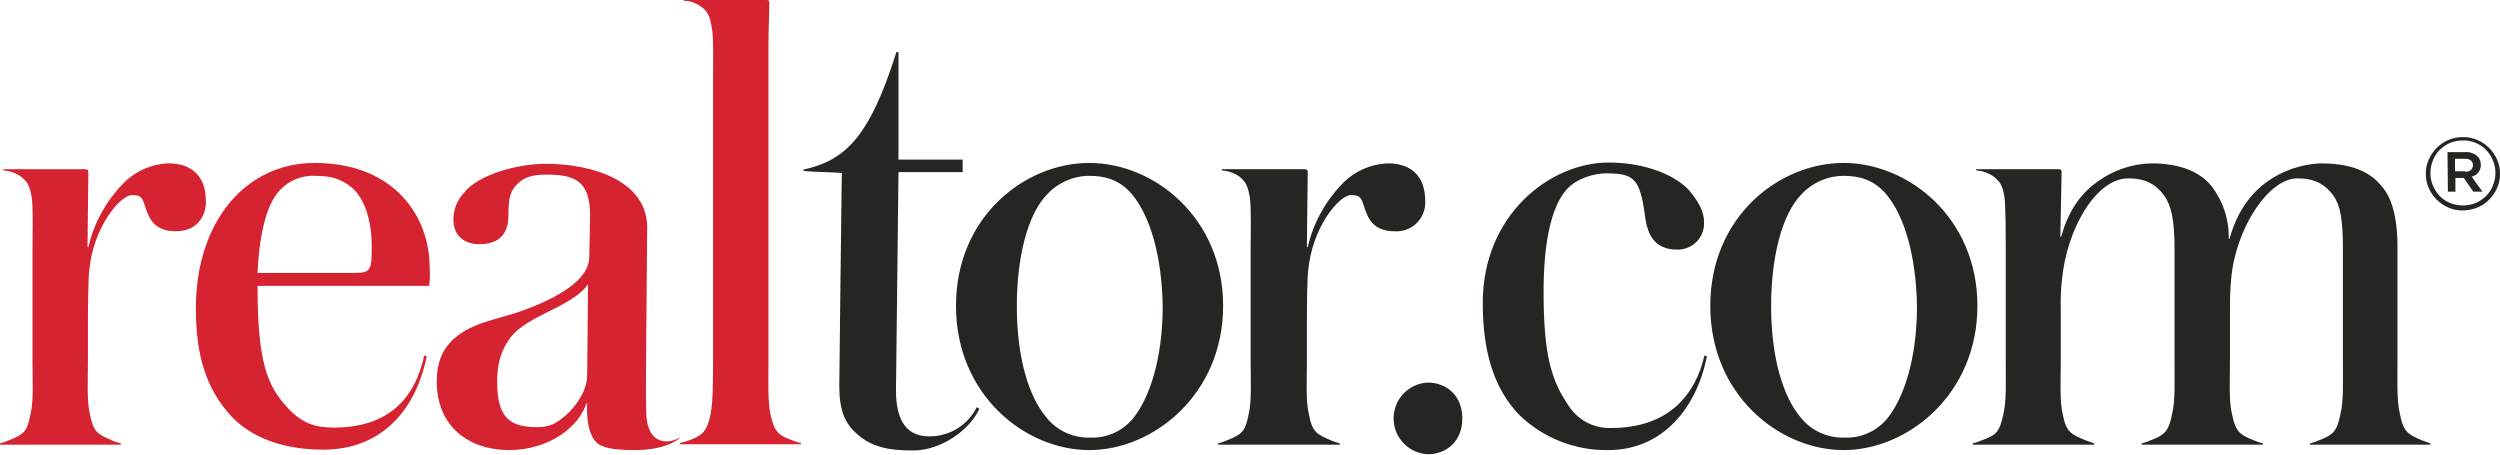
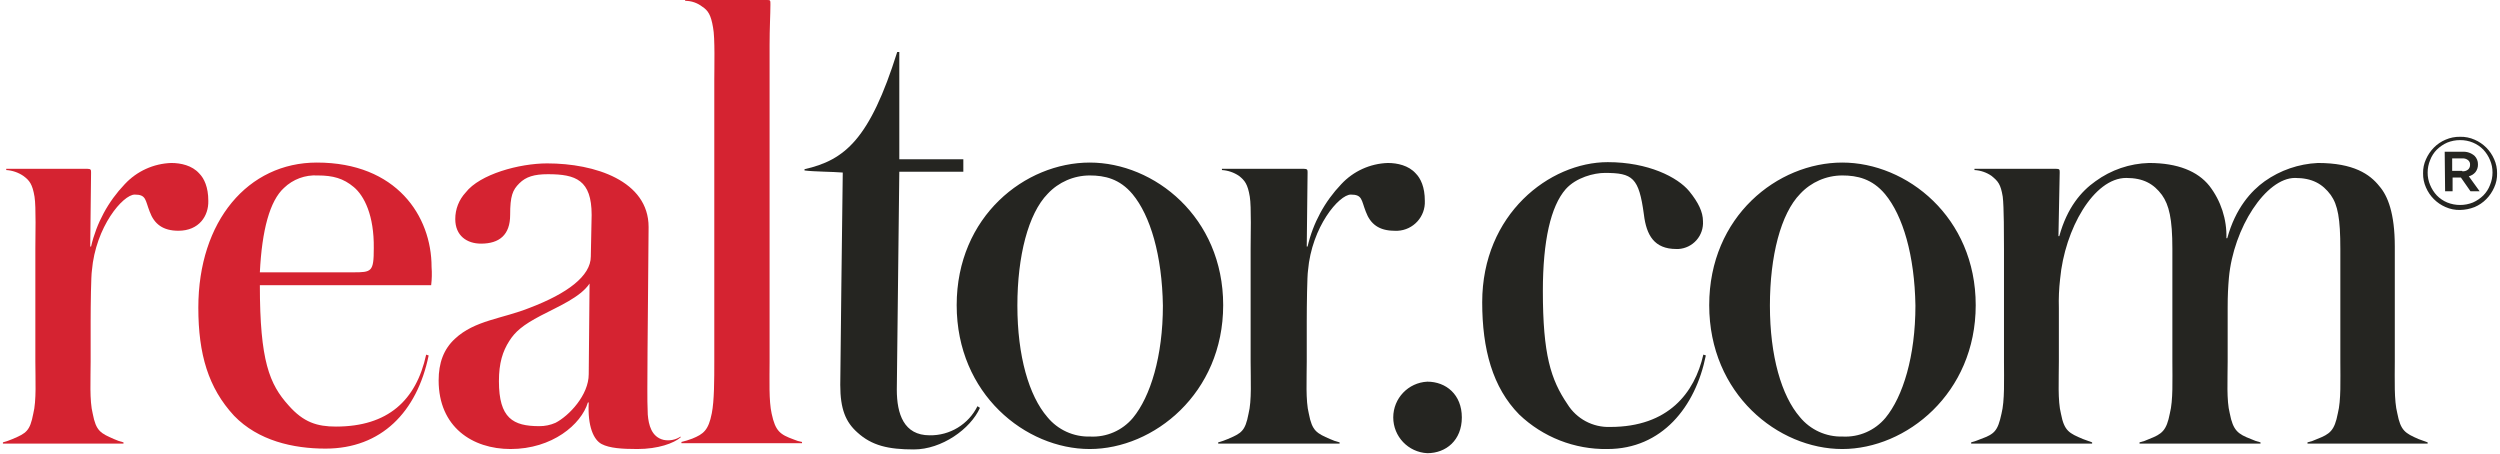
- <svg xmlns="http://www.w3.org/2000/svg" id="layer" viewBox="0 0 599.9 109">
-   <defs>
-     <style>.cls-1{fill:#d52331;}.cls-2{fill:#252521;}</style>
-   </defs>
-   <path class="cls-1" d="M68.3,327.5c-3.7,0-5.8-1.6-6.9-4.6-1.1-2.8-.8-4.1-3.6-4.1s-9.4,7.7-10.3,18.3c-.2,1.2-.3,8.3-.3,12.2v9.6c0,4.2-.3,9.5.5,12.6.8,4.2,1.9,4.7,5.1,6.1a12.76,12.76,0,0,0,2.3.8v.3h-29v-.3a16.11,16.11,0,0,0,2.3-.8c3.3-1.4,4.2-1.9,5-6.1.8-3.1.5-8.4.5-12.6V331.8c0-2.6.2-10.1-.2-12.5-.5-3-1.2-3.9-2.7-5a8.26,8.26,0,0,0-4.1-1.4v-.3H46.4c.9,0,.9.3.9.9l-.2,17.8h.2a32.25,32.25,0,0,1,8.1-15,16,16,0,0,1,11.2-5.1c2.3,0,5,.6,6.7,2.5,1.2,1.2,2.2,3.3,2.2,6.6.1,3.6-2.2,7.2-7.2,7.2" transform="translate(-26.1 -272)" />
-   <path class="cls-2" d="M360.8,327.5c-3.7,0-5.8-1.6-6.9-4.6-1.1-2.8-.8-4.1-3.6-4.1s-9.4,7.7-10.3,18.3c-.2,1.2-.3,8.3-.3,12.2v9.6c0,4.2-.3,9.5.5,12.6.8,4.2,1.9,4.7,5.1,6.1a12.76,12.76,0,0,0,2.3.8v.3H318.4v-.3a16.11,16.11,0,0,0,2.3-.8c3.3-1.4,4.2-1.9,5-6.1.8-3.1.5-8.4.5-12.6V331.8c0-2.6.2-10.1-.2-12.5-.5-3-1.2-3.9-2.6-5a8.26,8.26,0,0,0-4.1-1.4v-.3H339c.9,0,.9.3.9.9l-.2,17.8h.2a32.25,32.25,0,0,1,8.1-15,16,16,0,0,1,11.2-5.1c2.3,0,5,.6,6.7,2.5,1.2,1.2,2.2,3.3,2.2,6.6a6.89,6.89,0,0,1-7.3,7.2" transform="translate(-26.1 -272)" />
-   <path class="cls-1" d="M110.5,317c-2.5-2.1-5-2.8-8.7-2.8a10.77,10.77,0,0,0-8.1,3c-3.4,3.1-5.3,10.1-5.8,20.3h22.4c4.5,0,5-.1,5-5.8.1-7.9-2.3-12.6-4.8-14.7Zm18.6,23.6H87.9c0,18.2,2.3,23.8,6.9,28.9,3.6,4.1,6.9,5.1,11.4,5.1,12.5,0,19.3-6.3,21.7-17.3l.6.2c-2.8,13.6-11.4,22.4-24.8,22.4-7.8,0-16.2-1.9-22-7.9-6.2-6.7-8.6-14.8-8.6-26,0-20.9,12-34.9,28.5-34.9,19.2,0,27.6,12.9,27.6,25.1A22.37,22.37,0,0,1,129.1,340.6Zm26.4,7.3c-4.4,2.3-6.2,3.9-7.6,6.1-1.6,2.5-2.5,5.3-2.5,9.7,0,8.9,3.4,10.8,9.7,10.8a9.4,9.4,0,0,0,3.9-.8c3.3-1.7,8-6.7,8-11.7l.2-21.8c-2.2,3.3-7.5,5.5-11.7,7.7ZM178.7,380c-3.7,0-6.7-.2-8.6-1.2s-3.4-4.2-3.1-10h-.2c-1.6,5.3-8.6,11.2-18.6,11.2-9.2,0-17.3-5.3-17.3-16.5,0-4.2,1.2-7.5,3.9-10,4.8-4.5,11.4-4.8,18.1-7.5,8.9-3.4,14.6-7.6,14.6-12.3,0-2.3.2-7.7.2-10,0-8.4-3.8-9.8-10.5-9.8-3.3,0-5.3.6-6.9,2.2s-2.2,3-2.2,7.6c0,4.8-2.6,6.9-7,6.9-3.4,0-6.2-1.9-6.2-5.9a9.34,9.34,0,0,1,2.5-6.4c3.4-4.4,12.9-7,19.6-7,11.5,0,24.4,4.2,24.4,15.3,0,5.1-.3,29.6-.3,38.9,0,2.1,0,4.1.1,6.2.2,2.5.9,5.4,3.8,6.1a5.41,5.41,0,0,0,4.1-.8v.2C187.5,378.6,183.7,380,178.7,380Zm10.6-1.4v-.3a19.75,19.75,0,0,0,2.6-.8c2.7-1.1,3.9-2,4.7-6.1.6-3,.6-8.1.6-12.5V291.1c0-2.6.2-10.1-.3-12.5-.5-3-1.2-4.1-2.6-5a6.65,6.65,0,0,0-4.1-1.4V272h19.6c.9,0,.9,0,.9,1.1,0,2.3-.2,5.6-.2,9.8V359c0,4.4-.2,9.4.5,12.5.9,4.2,2,5,5.3,6.2a8.93,8.93,0,0,0,2,.6v.3h-29" transform="translate(-26.1 -272)" />
-   <path class="cls-2" d="M261.1,370.1c-2.3,5.1-9.2,10-15.9,10-6.1,0-10.1-.9-13.6-4.1-2.8-2.5-4.1-5.6-4.1-11.4,0-3.1.5-43.5.6-51.1-2.3-.2-6.9-.2-9.2-.5v-.3c9.7-2.2,15.7-7.2,22.3-28.2h.5v25.8h15.4v3H241.7l-.6,52.4c0,5.9,1.7,11,7.9,11a12.61,12.61,0,0,0,11.5-7l.6.4" transform="translate(-26.1 -272)" />
-   <path class="cls-2" d="M297.8,318.7c-3.1-3.7-6.7-4.5-10.3-4.5a13.84,13.84,0,0,0-10.1,4.4c-4.7,4.8-7.3,15-7.3,26.9,0,12.2,2.8,21.7,7.2,26.8a12.82,12.82,0,0,0,10.3,4.7,12.58,12.58,0,0,0,10.3-4.5c4.2-5.1,7.2-14.8,7.2-27-.2-12.1-3-21.6-7.3-26.8ZM287.5,380c-15.4,0-32-13.2-32-34.6s16.5-34.3,32-34.3,32.1,13.1,32.1,34.3S302.9,380,287.5,380Zm191.3-61.3c-3.1-3.7-6.7-4.5-10.3-4.5a13.84,13.84,0,0,0-10.1,4.4c-4.7,4.8-7.3,15-7.3,26.9,0,12.2,2.8,21.7,7.2,26.8a12.82,12.82,0,0,0,10.3,4.7,12.58,12.58,0,0,0,10.3-4.5c4.2-5.1,7.2-14.8,7.2-27-.2-12.1-3-21.6-7.3-26.8ZM468.5,380c-15.4,0-32-13.2-32-34.6s16.5-34.3,32-34.3,32.1,13.1,32.1,34.3S483.9,380,468.5,380Zm-99.8,1a8.61,8.61,0,0,1,0-17.2c4.5,0,8.3,3.1,8.3,8.6s-3.8,8.6-8.3,8.6m43.3-1a30,30,0,0,1-21.2-8.3c-6.4-6.5-8.9-15.7-8.9-27,0-21.2,16.2-33.7,30.2-33.7,9.7,0,16.8,3.6,19.6,7,2.2,2.7,3.3,5,3.3,7.2a6.3,6.3,0,0,1-6.4,6.7c-5.3,0-7.2-3.3-7.8-8.3-1.2-8.9-2.7-10-9.4-10-2.6,0-6.9,1.1-9.4,3.9-3.6,4.1-5.5,12.4-5.5,24.5,0,15.3,1.9,21.3,5.9,27.2a11.6,11.6,0,0,0,10.3,5.5c14,0,20.3-8.2,22.4-17.4l.6.2C433.2,369.9,425.1,380,412,380" transform="translate(-26.1 -272)" />
-   <path class="cls-2" d="M580.4,378.7v-.3a10.58,10.58,0,0,0,2.3-.8c3.1-1.2,4.2-2,5-6.2.8-3.1.6-8.1.6-12.5V331.8c0-7.2-.6-10.5-2.3-12.9-2-2.7-4.5-4.1-8.6-4.1-7,0-14.8,12-15.9,24-.2,2.3-.3,4.3-.3,7.2v12.9c0,4.4-.3,9.4.5,12.5.8,4.2,2,5,5.1,6.2a12.76,12.76,0,0,0,2.3.8v.3H540v-.3a10.58,10.58,0,0,0,2.3-.8c3.1-1.2,4.2-2,5-6.2.8-3.1.6-8.1.6-12.5V331.8c0-7.2-.8-10.5-2.5-12.9-2-2.7-4.5-4.1-8.6-4.1-7.8,0-14.8,12.3-15.9,24.3a47.3,47.3,0,0,0-.3,7v12.8c0,4.4-.3,9.5.5,12.6.8,4.2,2,4.7,5.3,6.1l2.2.8v.3H499.5v-.3a16.11,16.11,0,0,0,2.3-.8c3.3-1.2,4.1-1.9,5-6.1.8-3.1.6-8.3.6-12.6v-27c0-2.8,0-10.3-.3-12.6-.5-3-1.1-3.7-2.7-5a8,8,0,0,0-4.1-1.4v-.3h19.6c.9,0,.9.2.9.9l-.3,15.3h.2c1.9-6.9,5.3-10.8,8.7-13.2a22.86,22.86,0,0,1,12.9-4.4c6.9,0,11.7,2,14.5,5.5a19.76,19.76,0,0,1,4.1,12.6h.2c2-7.3,5.8-11.4,9-13.7a24,24,0,0,1,12.8-4.4c8.6,0,12.5,2.7,14.8,5.6,2,2.3,3.7,6.5,3.7,14.5v27.6c0,4.4-.2,9.4.6,12.5.8,4.2,1.9,4.8,5.1,6.2l2.2.8v.3H580.4m37.2-65.5a2,2,0,0,0,1.4-.4,1.43,1.43,0,0,0,.5-1.1v-.1a1.29,1.29,0,0,0-.5-1.1,2,2,0,0,0-1.4-.4h-2.4v3h2.4Zm-4.2-4.7h4.3a4,4,0,0,1,2.9,1,2.79,2.79,0,0,1,.8,2h0a2.88,2.88,0,0,1-.6,1.9,2.94,2.94,0,0,1-1.6,1l2.6,3.6h-2.2l-2.3-3.3h-2V318h-1.8l-.1-9.5Zm3.7,12.8a8.15,8.15,0,0,0,3.1-.6,8.52,8.52,0,0,0,2.5-1.7,7.16,7.16,0,0,0,1.6-2.5,7.65,7.65,0,0,0,.6-3h0a7.31,7.31,0,0,0-.6-3,8.21,8.21,0,0,0-1.6-2.5,7.39,7.39,0,0,0-2.5-1.7,7.79,7.79,0,0,0-3.1-.6,8.15,8.15,0,0,0-3.1.6,8.52,8.52,0,0,0-2.5,1.7,7.16,7.16,0,0,0-1.6,2.5,7.65,7.65,0,0,0-.6,3h0a7.31,7.31,0,0,0,.6,3,8.21,8.21,0,0,0,1.6,2.5,7.39,7.39,0,0,0,2.5,1.7,8.15,8.15,0,0,0,3.1.6Zm0,1.2a8.12,8.12,0,0,1-3.5-.7,9,9,0,0,1-4.7-4.7,8,8,0,0,1-.7-3.4h0a7.67,7.67,0,0,1,.7-3.4,9.23,9.23,0,0,1,1.9-2.8,8.69,8.69,0,0,1,2.8-1.9,8.42,8.42,0,0,1,3.5-.7,8.12,8.12,0,0,1,3.5.7,9,9,0,0,1,4.7,4.7,8,8,0,0,1,.7,3.4h0a7.67,7.67,0,0,1-.7,3.4,9.23,9.23,0,0,1-1.9,2.8,8.69,8.69,0,0,1-2.8,1.9,9.92,9.92,0,0,1-3.5.7Z" transform="translate(-26.1 -272)" />
+ <svg xmlns="http://www.w3.org/2000/svg" id="layer" width="8.33in" height="1.51in" viewBox="0 0 599.9 109">
+   <path d="M42.2,55.5c-3.7,0-5.8-1.6-6.9-4.6-1.1-2.8-.8-4.1-3.6-4.1s-9.4,7.7-10.3,18.3c-.2,1.2-.3,8.3-.3,12.2v9.6c0,4.2-.3,9.5.5,12.6.8,4.2,1.9,4.7,5.1,6.1a12.53,12.53,0,0,0,2.3.8v.3H0v-.3a16.91,16.91,0,0,0,2.3-.8c3.3-1.4,4.2-1.9,5-6.1.8-3.1.5-8.4.5-12.6V59.8c0-2.6.2-10.1-.2-12.5-.5-3-1.2-3.9-2.7-5A8.25,8.25,0,0,0,.8,40.9v-.3H20.3c.9,0,.9.3.9.9L21,59.3h.2a32.22,32.22,0,0,1,8.1-15,16,16,0,0,1,11.2-5.1c2.3,0,5,.6,6.7,2.5,1.2,1.2,2.2,3.3,2.2,6.6.1,3.6-2.2,7.2-7.2,7.2" transform="translate(0)" fill="#d52331" />
+   <path d="M334.7,55.5c-3.7,0-5.8-1.6-6.9-4.6-1.1-2.8-.8-4.1-3.6-4.1s-9.4,7.7-10.3,18.3c-.2,1.2-.3,8.3-.3,12.2v9.6c0,4.2-.3,9.5.5,12.6.8,4.2,1.9,4.7,5.1,6.1a12.53,12.53,0,0,0,2.3.8v.3H292.3v-.3a16.91,16.91,0,0,0,2.3-.8c3.3-1.4,4.2-1.9,5-6.1.8-3.1.5-8.4.5-12.6V59.8c0-2.6.2-10.1-.2-12.5-.5-3-1.2-3.9-2.6-5a8.25,8.25,0,0,0-4.1-1.4v-.3h19.7c.9,0,.9.3.9.9l-.2,17.8h.2a32.22,32.22,0,0,1,8.1-15,16,16,0,0,1,11.2-5.1c2.3,0,5,.6,6.7,2.5,1.2,1.2,2.2,3.3,2.2,6.6a6.9,6.9,0,0,1-6.56,7.21c-.25,0-.49,0-.74,0" transform="translate(0)" fill="#252521" />
+   <path d="M84.4,45c-2.5-2.1-5-2.8-8.7-2.8a10.77,10.77,0,0,0-8.1,3c-3.4,3.1-5.3,10.1-5.8,20.3H84.2c4.5,0,5-.1,5-5.8C89.3,51.8,86.9,47.1,84.4,45ZM103,68.6H61.8c0,18.2,2.3,23.8,6.9,28.9,3.6,4.1,6.9,5.1,11.4,5.1,12.5,0,19.3-6.3,21.7-17.3l.6.2C99.6,99.1,91,107.9,77.6,107.9c-7.8,0-16.2-1.9-22-7.9C49.4,93.3,47,85.2,47,74c0-20.9,12-34.9,28.5-34.9,19.2,0,27.6,12.9,27.6,25.1A22.31,22.31,0,0,1,103,68.6Zm26.4,7.3c-4.4,2.3-6.2,3.9-7.6,6.1-1.6,2.5-2.5,5.3-2.5,9.7,0,8.9,3.4,10.8,9.7,10.8a9.52,9.52,0,0,0,3.9-.8c3.3-1.7,8-6.7,8-11.7l.2-21.8c-2.2,3.3-7.5,5.5-11.7,7.7ZM152.6,108c-3.7,0-6.7-.2-8.6-1.2s-3.4-4.2-3.1-10h-.2c-1.6,5.3-8.6,11.2-18.6,11.2-9.2,0-17.3-5.3-17.3-16.5,0-4.2,1.2-7.5,3.9-10,4.8-4.5,11.4-4.8,18.1-7.5,8.9-3.4,14.6-7.6,14.6-12.3,0-2.3.2-7.7.2-10,0-8.4-3.8-9.8-10.5-9.8-3.3,0-5.3.6-6.9,2.2s-2.2,3-2.2,7.6c0,4.8-2.6,6.9-7,6.9-3.4,0-6.2-1.9-6.2-5.9a9.33,9.33,0,0,1,2.5-6.4c3.4-4.4,12.9-7,19.6-7,11.5,0,24.4,4.2,24.4,15.3,0,5.1-.3,29.6-.3,38.9,0,2.1,0,4.1.1,6.2.2,2.5.9,5.4,3.8,6.1a5.44,5.44,0,0,0,4.1-.8v.2C161.4,106.6,157.6,108,152.6,108Zm10.6-1.4v-.3a20,20,0,0,0,2.6-.8c2.7-1.1,3.9-2,4.7-6.1.6-3,.6-8.1.6-12.5V19.1c0-2.6.2-10.1-.3-12.5-.5-3-1.2-4.1-2.6-5A6.69,6.69,0,0,0,164.1.2V0h19.6c.9,0,.9,0,.9,1.1,0,2.3-.2,5.6-.2,9.8V87c0,4.4-.2,9.4.5,12.5.9,4.2,2,5,5.3,6.2a8.7,8.7,0,0,0,2,.6v.3h-29" transform="translate(0)" fill="#d52331" />
+   <path d="M235,98.1c-2.3,5.1-9.2,10-15.9,10-6.1,0-10.1-.9-13.6-4.1-2.8-2.5-4.1-5.6-4.1-11.4,0-3.1.5-43.5.6-51.1-2.3-.2-6.9-.2-9.2-.5v-.3c9.7-2.2,15.7-7.2,22.3-28.2h.5V38.3H231v3H215.6L215,93.7c0,5.9,1.7,11,7.9,11a12.6,12.6,0,0,0,11.5-7l.6.4" transform="translate(0)" fill="#252521" />
+   <path d="M271.7,46.7c-3.1-3.7-6.7-4.5-10.3-4.5a13.86,13.86,0,0,0-10.1,4.4c-4.7,4.8-7.3,15-7.3,26.9,0,12.2,2.8,21.7,7.2,26.8a12.81,12.81,0,0,0,10.3,4.7,12.58,12.58,0,0,0,10.3-4.5c4.2-5.1,7.2-14.8,7.2-27-.2-12.1-3-21.6-7.3-26.8ZM261.4,108c-15.4,0-32-13.2-32-34.6s16.5-34.3,32-34.3,32.1,13.1,32.1,34.3S276.8,108,261.4,108ZM452.7,46.7c-3.1-3.7-6.7-4.5-10.3-4.5a13.86,13.86,0,0,0-10.1,4.4c-4.7,4.8-7.3,15-7.3,26.9,0,12.2,2.8,21.7,7.2,26.8a12.81,12.81,0,0,0,10.3,4.7,12.58,12.58,0,0,0,10.3-4.5c4.2-5.1,7.2-14.8,7.2-27-.2-12.1-3-21.6-7.3-26.8ZM442.4,108c-15.4,0-32-13.2-32-34.6s16.5-34.3,32-34.3,32.1,13.1,32.1,34.3S457.8,108,442.4,108Zm-99.8,1a8.61,8.61,0,0,1,0-17.2c4.5,0,8.3,3.1,8.3,8.6s-3.8,8.6-8.3,8.6m43.3-1a30,30,0,0,1-21.2-8.3c-6.4-6.5-8.9-15.7-8.9-27C355.8,51.5,372,39,386,39c9.7,0,16.8,3.6,19.6,7,2.2,2.7,3.3,5,3.3,7.2A6.3,6.3,0,0,1,403,59.89h-.51c-5.3,0-7.2-3.3-7.8-8.3-1.2-8.9-2.7-10-9.4-10-2.6,0-6.9,1.1-9.4,3.9-3.6,4.1-5.5,12.4-5.5,24.5,0,15.3,1.9,21.3,5.9,27.2a11.62,11.62,0,0,0,10.3,5.5c14,0,20.3-8.2,22.4-17.4l.6.2C407.1,97.9,399,108,385.9,108" transform="translate(0)" fill="#252521" />
+   <path d="M554.3,106.7v-.3a11,11,0,0,0,2.3-.8c3.1-1.2,4.2-2,5-6.2.8-3.1.6-8.1.6-12.5V59.8c0-7.2-.6-10.5-2.3-12.9-2-2.7-4.5-4.1-8.6-4.1-7,0-14.8,12-15.9,24-.2,2.3-.3,4.3-.3,7.2V86.9c0,4.4-.3,9.4.5,12.5.8,4.2,2,5,5.1,6.2a12.53,12.53,0,0,0,2.3.8v.3H513.9v-.3a11,11,0,0,0,2.3-.8c3.1-1.2,4.2-2,5-6.2.8-3.1.6-8.1.6-12.5V59.8c0-7.2-.8-10.5-2.5-12.9-2-2.7-4.5-4.1-8.6-4.1-7.8,0-14.8,12.3-15.9,24.3a48.11,48.11,0,0,0-.3,7V86.9c0,4.4-.3,9.5.5,12.6.8,4.2,2,4.7,5.3,6.1l2.2.8v.3H473.4v-.3a16.91,16.91,0,0,0,2.3-.8c3.3-1.2,4.1-1.9,5-6.1.8-3.1.6-8.3.6-12.6v-27c0-2.8,0-10.3-.3-12.6-.5-3-1.1-3.7-2.7-5a8,8,0,0,0-4.1-1.4v-.3h19.6c.9,0,.9.2.9.9l-.3,15.3h.2c1.9-6.9,5.3-10.8,8.7-13.2a22.87,22.87,0,0,1,12.9-4.4c6.9,0,11.7,2,14.5,5.5a19.75,19.75,0,0,1,4.1,12.6h.2c2-7.3,5.8-11.4,9-13.7a24.06,24.06,0,0,1,12.8-4.4c8.6,0,12.5,2.7,14.8,5.6,2,2.3,3.7,6.5,3.7,14.5V86.9c0,4.4-.2,9.4.6,12.5.8,4.2,1.9,4.8,5.1,6.2l2.2.8v.3H554.3m37.2-65.5a2,2,0,0,0,1.4-.4,1.44,1.44,0,0,0,.5-1.1v-.1a1.27,1.27,0,0,0-.5-1.1,2,2,0,0,0-1.4-.4h-2.4v3h2.4Zm-4.2-4.7h4.3a4,4,0,0,1,2.9,1,2.8,2.8,0,0,1,.8,2h0a2.9,2.9,0,0,1-.6,1.9,3,3,0,0,1-1.6,1l2.6,3.6h-2.2l-2.3-3.3h-2V46h-1.8l-.1-9.5ZM591,49.3a8.22,8.22,0,0,0,3.1-.6,8.52,8.52,0,0,0,2.5-1.7,7.09,7.09,0,0,0,1.6-2.5,7.73,7.73,0,0,0,.6-3h0a7.38,7.38,0,0,0-.6-3,8.34,8.34,0,0,0-1.6-2.5,7.5,7.5,0,0,0-2.5-1.7,7.85,7.85,0,0,0-3.1-.6,8.22,8.22,0,0,0-3.1.6,8.52,8.52,0,0,0-2.5,1.7,7.09,7.09,0,0,0-1.6,2.5,7.73,7.73,0,0,0-.6,3h0a7.38,7.38,0,0,0,.6,3,8.34,8.34,0,0,0,1.6,2.5,7.5,7.5,0,0,0,2.5,1.7A8.22,8.22,0,0,0,591,49.3Zm0,1.2a8.12,8.12,0,0,1-3.5-.7,9,9,0,0,1-4.7-4.7,8,8,0,0,1-.7-3.4h0a7.66,7.66,0,0,1,.7-3.4,9.37,9.37,0,0,1,1.9-2.8,8.63,8.63,0,0,1,2.8-1.9,8.42,8.42,0,0,1,3.5-.7,8.12,8.12,0,0,1,3.5.7,9,9,0,0,1,4.7,4.7,8,8,0,0,1,.7,3.4h0a7.66,7.66,0,0,1-.7,3.4,9.37,9.37,0,0,1-1.9,2.8,8.63,8.63,0,0,1-2.8,1.9A10,10,0,0,1,591,50.5Z" transform="translate(0)" fill="#252521" />
</svg>
